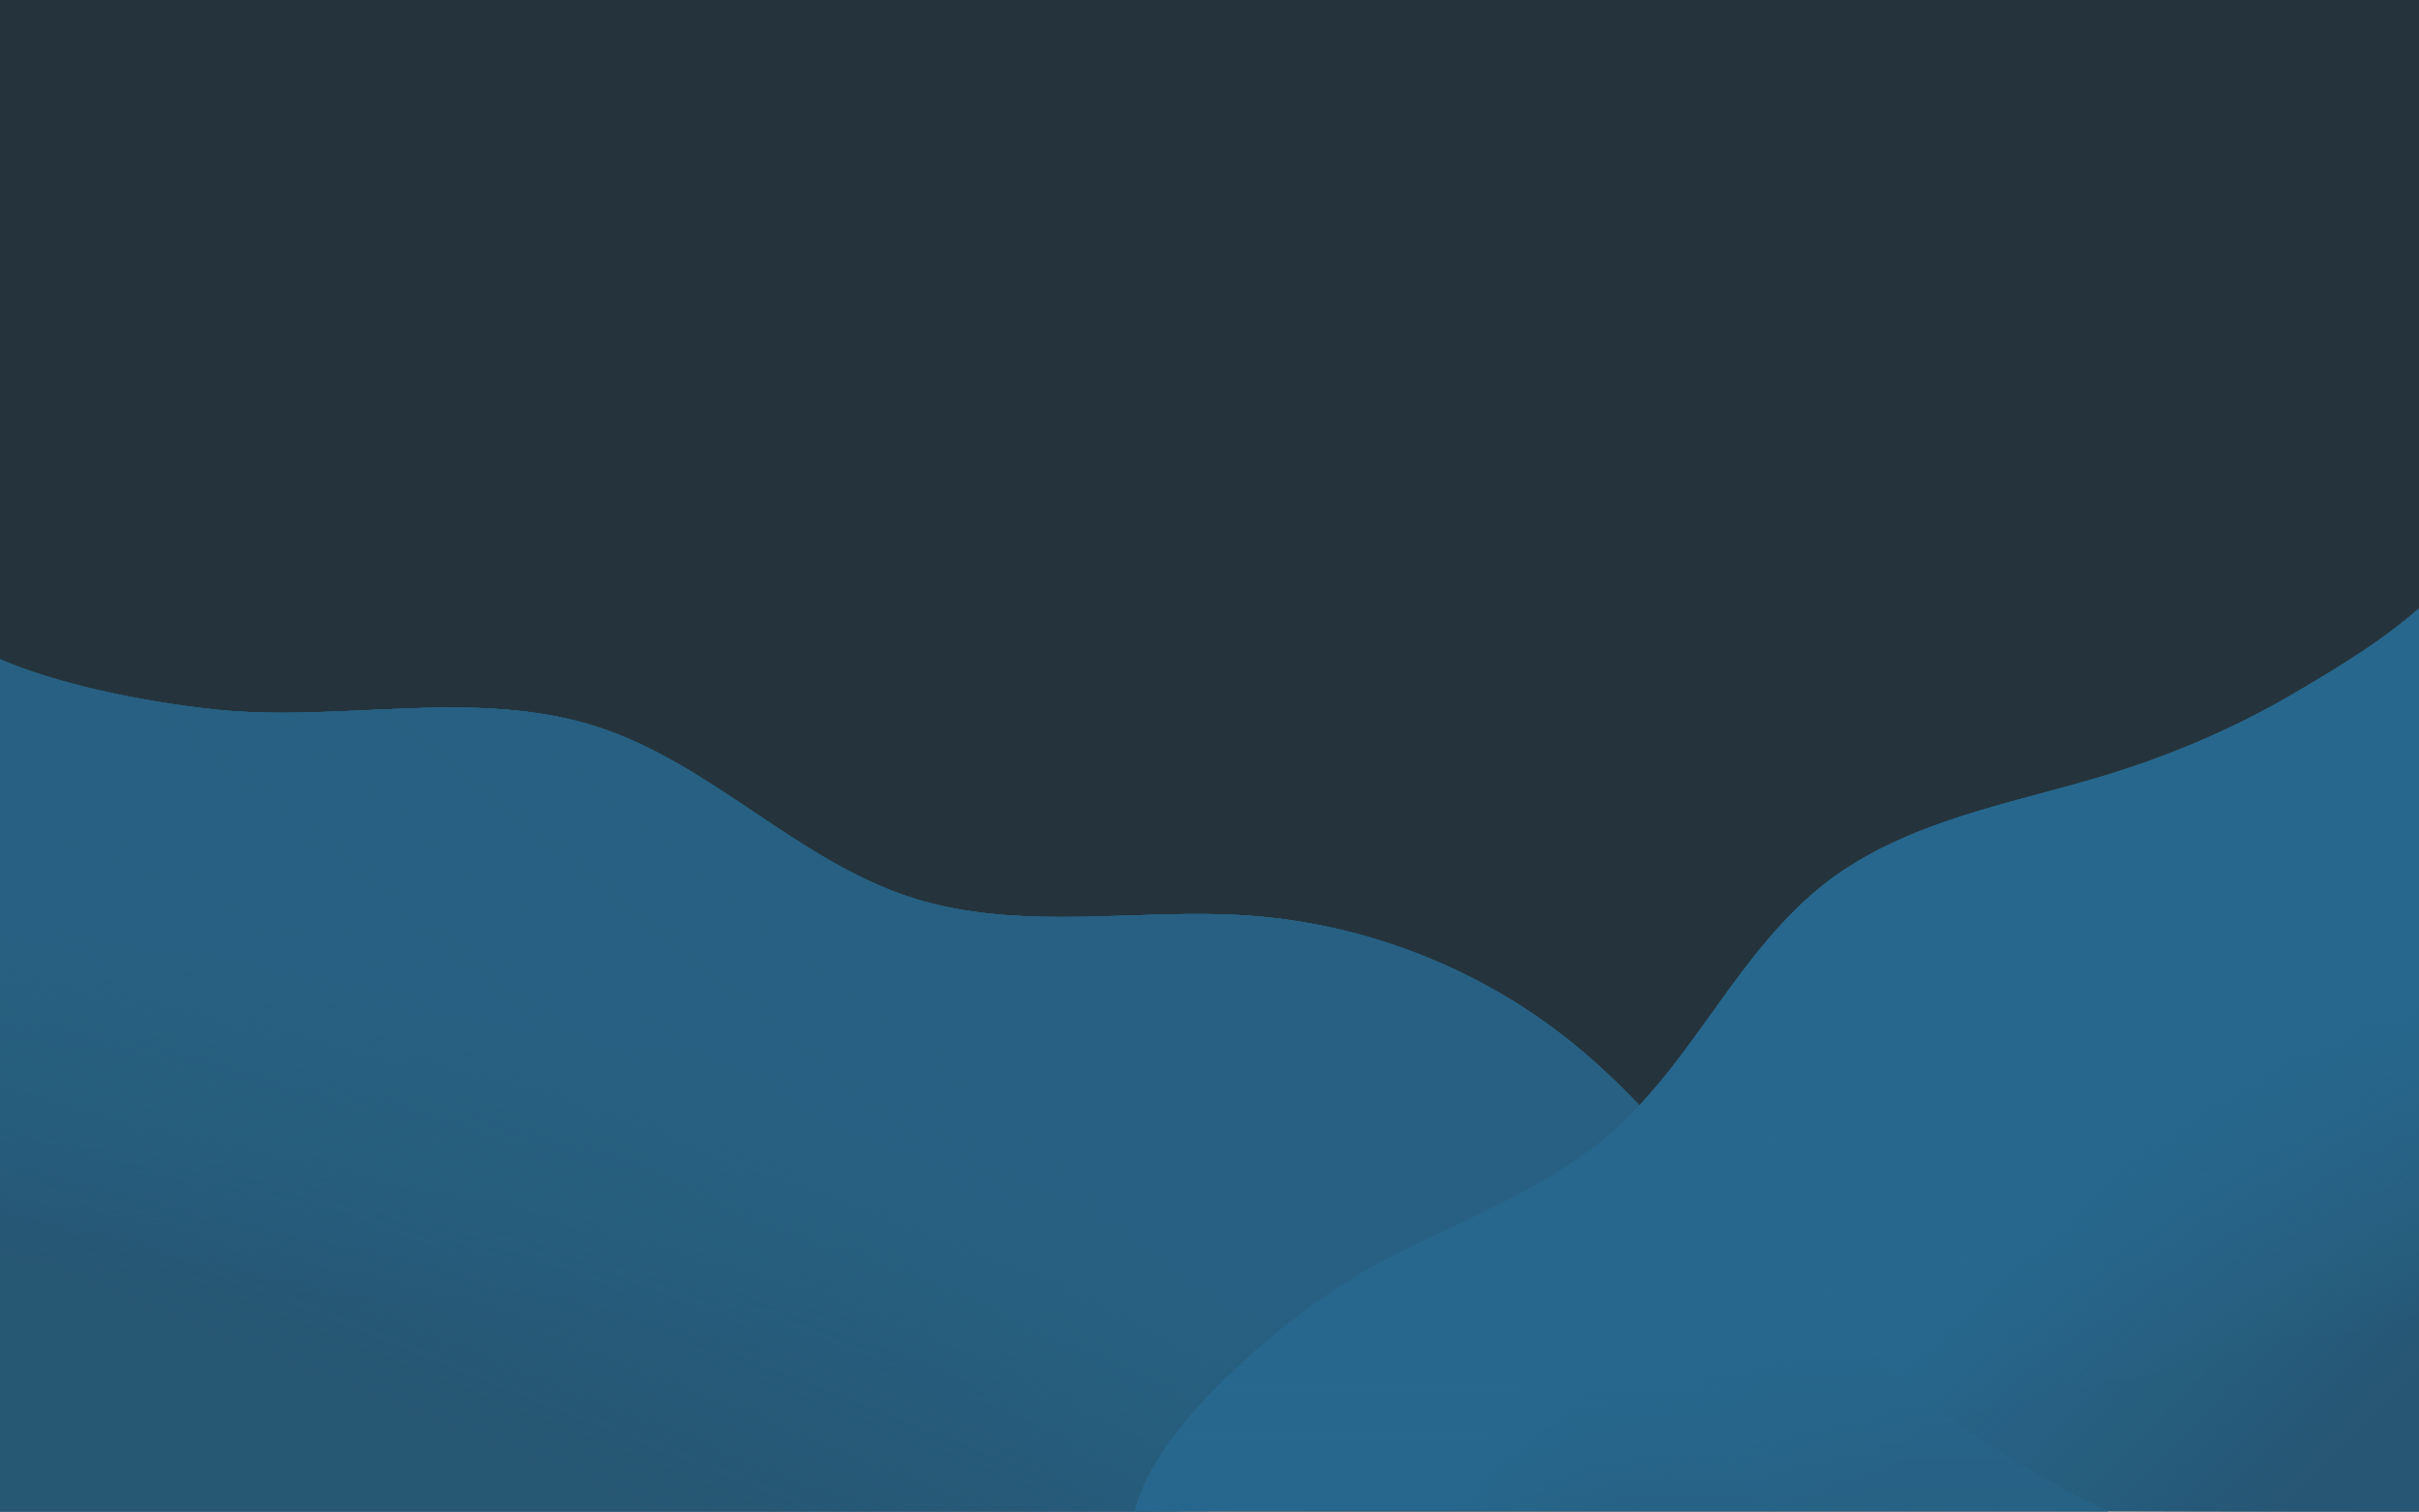
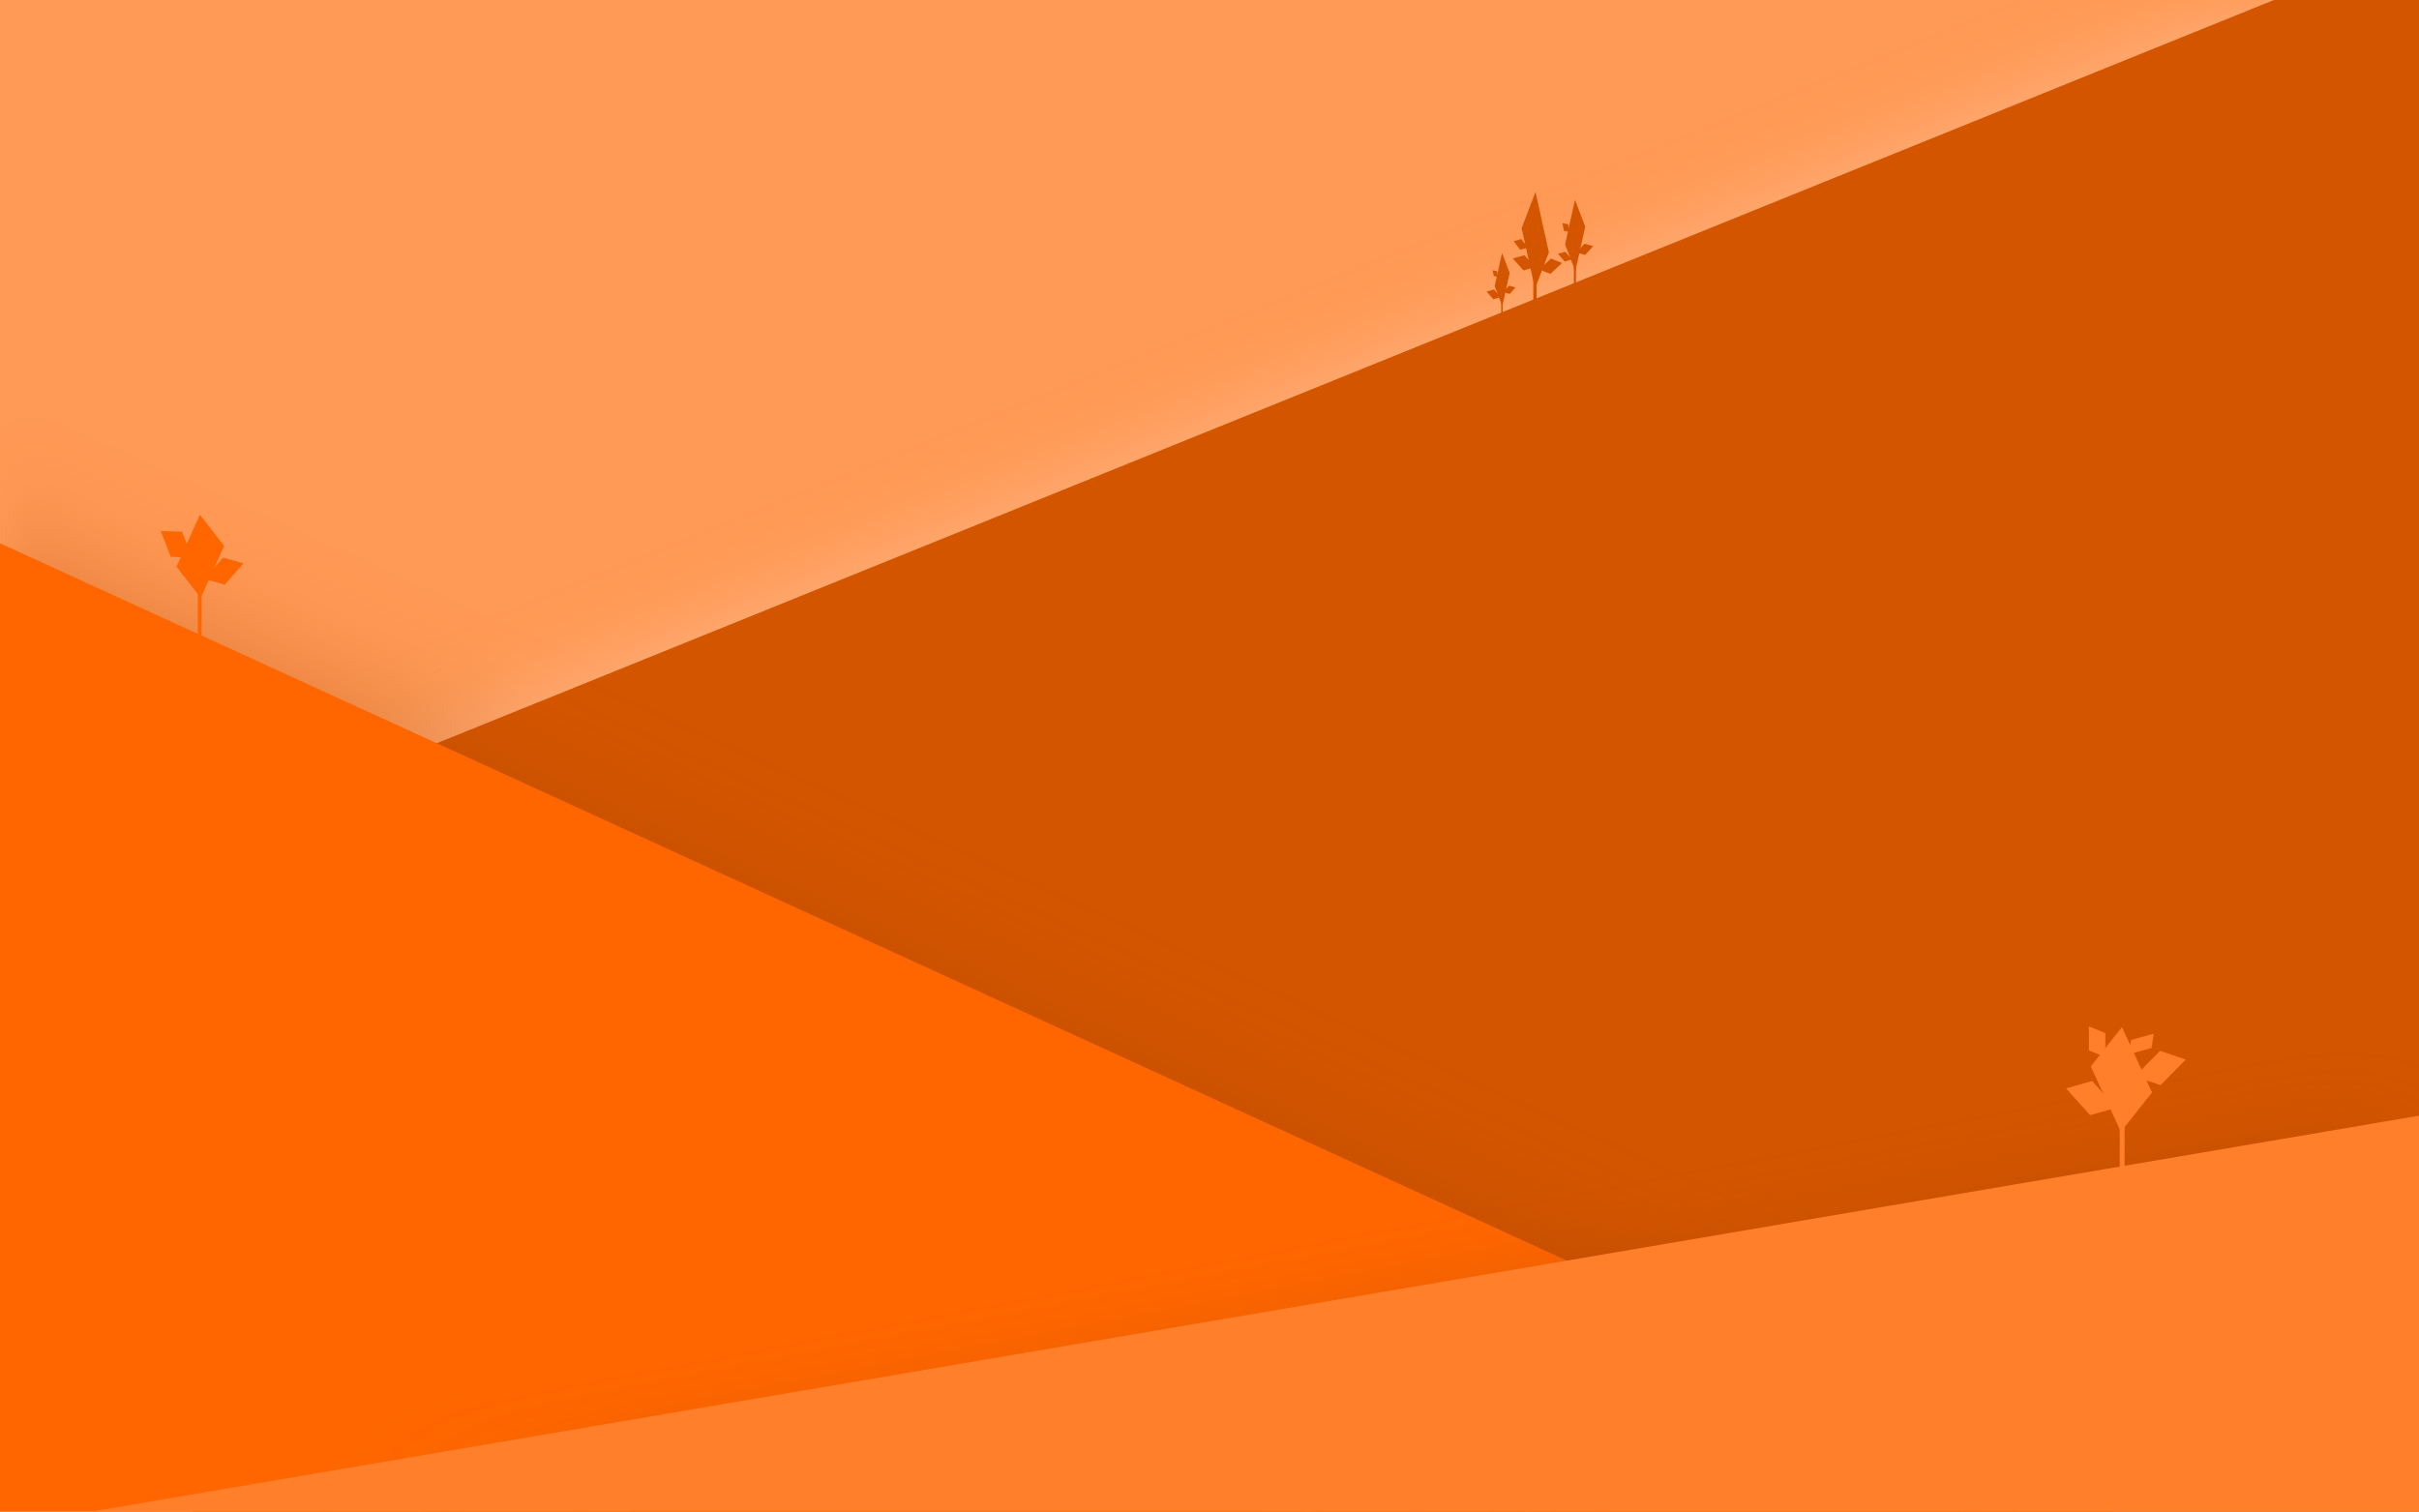
- <svg xmlns="http://www.w3.org/2000/svg" xmlns:xlink="http://www.w3.org/1999/xlink" width="1920" height="1200" viewBox="0 0 1920 1200" version="1.1" id="svg5">
-   <defs id="defs2">
-     <linearGradient id="linearGradient8683">
-       <stop style="stop-color:#276082;stop-opacity:1;" offset="0" id="stop8679" />
-       <stop style="stop-color:#276082;stop-opacity:0.1;" offset="1" id="stop8681" />
-     </linearGradient>
-     <linearGradient id="linearGradient8672">
-       <stop style="stop-color:#276082;stop-opacity:1;" offset="0" id="stop8668" />
-       <stop style="stop-color:#276082;stop-opacity:0;" offset="1" id="stop8670" />
-     </linearGradient>
-     <linearGradient id="linearGradient8656">
-       <stop style="stop-color:#27678d;stop-opacity:1;" offset="0" id="stop8652" />
-       <stop style="stop-color:#27678d;stop-opacity:0.1;" offset="1" id="stop8654" />
-     </linearGradient>
-     <linearGradient id="linearGradient8635">
-       <stop style="stop-color:#27678d;stop-opacity:1;" offset="0" id="stop8631" />
-       <stop style="stop-color:#27678d;stop-opacity:0.1;" offset="1" id="stop8633" />
-     </linearGradient>
-     <linearGradient xlink:href="#linearGradient8635" id="linearGradient8637" x1="1587.9" y1="985.906" x2="1807.235" y2="1199.898" gradientUnits="userSpaceOnUse" />
-     <linearGradient xlink:href="#linearGradient8635" id="linearGradient8642" gradientUnits="userSpaceOnUse" x1="1839.648" y1="782.615" x2="1896.675" y2="1050.508" />
-     <linearGradient xlink:href="#linearGradient8656" id="linearGradient8658" x1="1174.474" y1="1149.806" x2="1416.677" y2="1302.755" gradientUnits="userSpaceOnUse" />
-     <linearGradient xlink:href="#linearGradient8656" id="linearGradient8663" gradientUnits="userSpaceOnUse" x1="1301.24" y1="1048.896" x2="1301.24" y2="1200.007" />
-     <linearGradient xlink:href="#linearGradient8672" id="linearGradient8674" x1="1345.434" y1="1131.321" x2="1229.206" y2="1243.355" gradientUnits="userSpaceOnUse" />
-     <linearGradient xlink:href="#linearGradient8683" id="linearGradient8685" x1="147.646" y1="747.568" x2="113.756" y2="1014.062" gradientUnits="userSpaceOnUse" />
-     <linearGradient xlink:href="#linearGradient8683" id="linearGradient8689" gradientUnits="userSpaceOnUse" x1="665.017" y1="827.822" x2="515.903" y2="1203.847" />
-     <linearGradient xlink:href="#linearGradient8683" id="linearGradient8693" gradientUnits="userSpaceOnUse" x1="1001.497" y1="989.625" x2="841.176" y2="1187.917" />
+ <svg xmlns="http://www.w3.org/2000/svg" width="1920" height="1200" viewBox="0 0 1366 768" preserveAspectRatio="xMidYMid slice" id="svg2" version="1.1">
+   <defs id="defs4">
+     <filter style="color-interpolation-filters:sRGB" id="filter4422" x="-0.034" width="1.068" y="-0.08" height="1.16">
+       <feGaussianBlur stdDeviation="28.987" id="feGaussianBlur4424" />
+     </filter>
  </defs>
-   <g id="layer2">
-     <path id="rect2585" style="display:inline;fill:#25343c;fill-rule:evenodd;fill-opacity:1" d="M 0,0 H 1920 V 1200 H 0 Z" />
-   </g>
-   <g id="layer5">
-     <path style="display:inline;fill:#276082;fill-opacity:1;stroke-width:7.281" d="m 0,523.338 c 44.527,19.548 112.614,33.677 169.117,39.779 50.788,5.485 102.033,1.199 153.08,-0.707 51.048,-1.906 103.134,-1.095 151.742,14.615 45.302,14.641 85.478,41.526 125.016,68.047 39.538,26.521 79.777,53.335 125.137,67.797 42.73,13.623 88.257,15.694 133.1,14.99 44.843,-0.704 89.75,-4.07 134.486,-0.887 92.866,6.608 183.479,42.217 255.92,100.699 68.263,55.109 119.117,128.384 179.486,192.043 70.401,74.236 154.54,135.635 246.593,180.286 H 0 Z" id="path8463" />
-     <g id="g8888">
-       <path id="path8598" style="display:inline;fill:#26536e;fill-opacity:1;stroke-width:7.281" d="M 0,523.338 V 1200 h 900.625 c 17.127,-73.953 134.374,-164.699 186.697,-193.297 64.345,-35.169 136.028,-59.152 191.385,-107.244 7.925,-6.885 15.384,-14.229 22.533,-21.873 -16.939,-17.625 -34.573,-34.519 -53.642,-49.914 -72.441,-58.482 -163.054,-94.091 -255.92,-100.699 -44.736,-3.183 -89.643,0.183 -134.486,0.887 -44.843,0.704 -90.37,-1.367 -133.1,-14.99 C 678.733,698.407 638.493,671.593 598.955,645.072 559.417,618.552 519.241,591.666 473.939,577.025 425.331,561.316 373.245,560.504 322.197,562.41 271.15,564.316 219.905,568.602 169.117,563.117 112.614,557.015 44.527,542.886 0,523.338 Z" />
-       <path id="path8677" style="display:inline;fill:url(#linearGradient8685);fill-opacity:1;stroke-width:7.281" d="M 0,523.338 V 1200 h 900.625 c 17.127,-73.953 134.374,-164.699 186.697,-193.297 64.345,-35.169 136.028,-59.152 191.385,-107.244 7.925,-6.885 15.384,-14.229 22.533,-21.873 -16.939,-17.625 -34.573,-34.519 -53.642,-49.914 -72.441,-58.482 -163.054,-94.091 -255.92,-100.699 -44.736,-3.183 -89.643,0.183 -134.486,0.887 -44.843,0.704 -90.37,-1.367 -133.1,-14.99 C 678.733,698.407 638.493,671.593 598.955,645.072 559.417,618.552 519.241,591.666 473.939,577.025 425.331,561.316 373.245,560.504 322.197,562.41 271.15,564.316 219.905,568.602 169.117,563.117 112.614,557.015 44.527,542.886 0,523.338 Z" />
-       <path id="path8687" style="display:inline;fill:url(#linearGradient8689);fill-opacity:1;stroke-width:7.281" d="M 0,523.338 V 1200 h 900.625 c 17.127,-73.953 134.374,-164.699 186.697,-193.297 64.345,-35.169 136.028,-59.152 191.385,-107.244 7.925,-6.885 15.384,-14.229 22.533,-21.873 -16.939,-17.625 -34.573,-34.519 -53.642,-49.914 -72.441,-58.482 -163.054,-94.091 -255.92,-100.699 -44.736,-3.183 -89.643,0.183 -134.486,0.887 -44.843,0.704 -90.37,-1.367 -133.1,-14.99 C 678.733,698.407 638.493,671.593 598.955,645.072 559.417,618.552 519.241,591.666 473.939,577.025 425.331,561.316 373.245,560.504 322.197,562.41 271.15,564.316 219.905,568.602 169.117,563.117 112.614,557.015 44.527,542.886 0,523.338 Z" />
-       <path id="path8691" style="display:inline;fill:url(#linearGradient8693);fill-opacity:1;stroke-width:7.281" d="M 0,523.338 V 1200 h 900.625 c 17.127,-73.953 134.374,-164.699 186.697,-193.297 64.345,-35.169 136.028,-59.152 191.385,-107.244 7.925,-6.885 15.384,-14.229 22.533,-21.873 -16.939,-17.625 -34.573,-34.519 -53.642,-49.914 -72.441,-58.482 -163.054,-94.091 -255.92,-100.699 -44.736,-3.183 -89.643,0.183 -134.486,0.887 -44.843,0.704 -90.37,-1.367 -133.1,-14.99 C 678.733,698.407 638.493,671.593 598.955,645.072 559.417,618.552 519.241,591.666 473.939,577.025 425.331,561.316 373.245,560.504 322.197,562.41 271.15,564.316 219.905,568.602 169.117,563.117 112.614,557.015 44.527,542.886 0,523.338 Z" />
-     </g>
-   </g>
-   <g id="layer7">
-     <path id="path8460" style="display:inline;fill:#27678d;fill-opacity:1;stroke:none;stroke-width:7.281" d="m 1920,483.033 c -29.908,26.244 -63.019,46.101 -97.269,66.354 -46.676,27.599 -96.81,49.22 -148.611,65.25 -38.365,11.872 -77.632,20.695 -115.891,32.906 -38.258,12.212 -75.889,28.059 -107.801,52.441 -34.972,26.72 -61.696,62.571 -87.367,98.32 -25.671,35.749 -51.129,72.29 -84.353,101.154 -55.356,48.092 -127.039,72.075 -191.385,107.244 -52.323,28.598 -169.57,119.343 -186.697,193.297 336.462,-2.442 709.183,0.219 1019.375,0 z" />
-     <g id="g8647">
-       <path id="path8466" style="display:inline;fill:#26536e;fill-opacity:1;stroke:none;stroke-width:7.281" d="M 1920 483.033 C 1890.092 509.277 1856.981 529.135 1822.73 549.387 C 1776.054 576.986 1725.921 598.606 1674.119 614.637 C 1635.754 626.509 1596.487 635.331 1558.228 647.543 C 1519.97 659.755 1482.339 675.602 1450.428 699.984 C 1415.456 726.705 1388.732 762.556 1363.061 798.305 C 1343.513 825.526 1324.064 853.185 1301.24 877.586 C 1344.938 923.052 1383.579 973.84 1427.084 1019.715 C 1497.278 1093.733 1581.14 1154.97 1672.875 1199.588 C 1755.706 1199.765 1843.319 1200.054 1920 1200 L 1920 483.033 z " />
-       <path id="path8605" style="display:inline;fill:url(#linearGradient8637);fill-opacity:1;stroke:none;stroke-width:7.281" d="M 1920 483.033 C 1890.092 509.277 1856.981 529.135 1822.73 549.387 C 1776.054 576.986 1725.921 598.606 1674.119 614.637 C 1635.754 626.509 1596.487 635.331 1558.228 647.543 C 1519.97 659.755 1482.339 675.602 1450.428 699.984 C 1415.456 726.705 1388.732 762.556 1363.061 798.305 C 1343.513 825.526 1324.064 853.185 1301.24 877.586 C 1344.938 923.052 1383.579 973.84 1427.084 1019.715 C 1497.278 1093.733 1581.14 1154.97 1672.875 1199.588 C 1755.706 1199.765 1843.319 1200.054 1920 1200 L 1920 483.033 z " />
-       <path id="path8639" style="display:inline;fill:url(#linearGradient8642);fill-opacity:1;stroke:none;stroke-width:7.281" d="M 1920 483.033 C 1890.092 509.277 1856.981 529.135 1822.73 549.387 C 1776.054 576.986 1725.921 598.606 1674.119 614.637 C 1635.754 626.509 1596.487 635.331 1558.228 647.543 C 1519.97 659.755 1482.339 675.602 1450.428 699.984 C 1415.456 726.705 1388.732 762.556 1363.061 798.305 C 1343.513 825.526 1324.064 853.185 1301.24 877.586 C 1344.938 923.052 1383.579 973.84 1427.084 1019.715 C 1497.278 1093.733 1581.14 1154.97 1672.875 1199.588 C 1755.706 1199.765 1843.319 1200.054 1920 1200 L 1920 483.033 z " />
-     </g>
-     <g id="g8882">
-       <path id="path8592" style="display:inline;fill:#26536e;fill-opacity:1;stroke:none;stroke-width:7.281" d="M 1301.24 877.586 C 1294.091 885.23 1286.632 892.574 1278.707 899.459 C 1223.351 947.551 1151.668 971.534 1087.322 1006.703 C 1034.999 1035.301 917.752 1126.047 900.625 1200 C 1153.911 1198.162 1420.637 1199.048 1672.875 1199.588 C 1581.14 1154.97 1497.278 1093.733 1427.084 1019.715 C 1383.579 973.84 1344.938 923.052 1301.24 877.586 z " />
-       <path id="path8665" style="display:inline;fill:url(#linearGradient8674);fill-opacity:1;stroke:none;stroke-width:7.281" d="M 1301.24 877.586 C 1294.091 885.23 1286.632 892.574 1278.707 899.459 C 1223.351 947.551 1151.668 971.534 1087.322 1006.703 C 1034.999 1035.301 917.752 1126.047 900.625 1200 C 1153.911 1198.162 1420.637 1199.048 1672.875 1199.588 C 1581.14 1154.97 1497.278 1093.733 1427.084 1019.715 C 1383.579 973.84 1344.938 923.052 1301.24 877.586 z " />
-       <path id="path8649" style="display:inline;fill:url(#linearGradient8658);fill-opacity:1;stroke:none;stroke-width:7.281" d="M 1301.24 877.586 C 1294.091 885.23 1286.632 892.574 1278.707 899.459 C 1223.351 947.551 1151.668 971.534 1087.322 1006.703 C 1034.999 1035.301 917.752 1126.047 900.625 1200 C 1153.911 1198.162 1420.637 1199.048 1672.875 1199.588 C 1581.14 1154.97 1497.278 1093.733 1427.084 1019.715 C 1383.579 973.84 1344.938 923.052 1301.24 877.586 z " />
-       <path id="path8660" style="display:inline;fill:url(#linearGradient8663);fill-opacity:1;stroke:none;stroke-width:7.281" d="m 1301.24,877.586 c -7.149,7.644 -14.608,14.988 -22.533,21.873 -55.356,48.092 -127.04,72.075 -191.385,107.244 -52.323,28.598 -169.57,119.344 -186.697,193.297 253.286,-1.838 520.012,-0.952 772.25,-0.412 -45.868,-22.309 -89.767,-48.773 -130.973,-78.912 -41.207,-30.139 -78.339,-78.84 -113.436,-115.849 -43.505,-45.875 -77.56,-84.602 -127.225,-127.242 z" />
+   <g id="layer1">
+     <rect x="-1000" y="-1000" width="4000" height="4000" style="fill:#ff9955" id="bg-fill" />
+     <g id="g4451" transform="translate(1577.143,4.2091)">
+       <rect y="-4.209" x="-1577.143" height="768" width="1366" id="rect4249" style="opacity:1;fill:#ff9955;stroke:none" />
+       <rect transform="matrix(0.9272692,-0.3743953,0.3743953,0.9272692,-85.39307,-270.7852)" style="opacity:1;fill:#ffccaa;fill-opacity:0.5;stroke:none;filter:url(#filter4422)" id="rect4404" width="2166" height="60.893" x="-1951.429" y="147.219" />
+       <rect transform="matrix(0.9269769,-0.3751185,0.3981051,0.9173398,0,0)" style="opacity:1;fill:#d45500;stroke:none" id="rect4167" width="1604.627" height="869.883" x="-1599.155" y="-136.537" />
+       <rect y="147.219" x="-1951.429" height="60.893" width="2166" id="rect4426" style="opacity:1;fill:#aa4400;fill-opacity:0.5;stroke:none;filter:url(#filter4422)" transform="matrix(0.9115589,0.4111696,-0.4111696,0.9115589,-119.4683,751.3559)" />
+       <rect transform="matrix(0.9092062,0.416346,-0.416346,0.9092062,0,0)" style="opacity:1;fill:#ff6600;stroke:none" id="rect4157" width="1366" height="768" x="-1388.343" y="875.215" />
+       <rect transform="matrix(0.9821536,-0.1880807,0.1880807,0.9821536,52.5147,355.5503)" style="opacity:1;fill:#aa4400;fill-opacity:0.5;stroke:none;filter:url(#filter4422)" id="rect4449" width="2166" height="60.893" x="-1951.429" y="147.219" />
+       <rect y="507.947" x="-1646.809" height="869.883" width="1604.627" id="rect4159" style="opacity:1;fill:#ff7f2a;stroke:none" transform="matrix(0.9858366,-0.1677089,0.1922269,0.9813505,0,0)" />
+       <rect y="288.579" x="-1408.043" height="33.27" width="1.93" id="rect4169" style="opacity:1;fill:#ff6600;stroke:none" />
+       <rect transform="matrix(0.6127814,0.7902525,-0.410449,0.9118835,0,0)" y="1437.537" x="-1333.197" height="28.975" width="20.105" id="rect4171" style="opacity:1;fill:#ff6600;stroke:none" />
+       <rect style="opacity:1;fill:#ff6600;stroke:none" id="rect4173" width="10.751" height="14.431" x="-954.885" y="-738.361" transform="matrix(0.9607783,0.2773175,0.6599615,-0.7512994,0,0)" />
+       <rect transform="matrix(-0.9995405,-0.03031221,-0.3607622,-0.9326578,0,0)" y="-349.179" x="1537.671" height="14.075" width="10.826" id="rect4175" style="opacity:1;fill:#ff6600;stroke:none" />
+       <g transform="matrix(0.6697099,0,0,0.6697099,-211.2505,209.7465)" id="g4266">
+         <rect y="518.483" x="325.576" height="52.036" width="3.702" id="rect4177" style="opacity:1;fill:#ff7f2a;stroke:none" transform="scale(-1,1)" />
+         <rect transform="matrix(-0.6213485,0.7835343,0.4181435,0.908381,0,0)" y="32.554" x="549.131" height="54.546" width="38.027" id="rect4179" style="opacity:1;fill:#ff7f2a;stroke:none" />
+         <rect style="opacity:1;fill:#ff7f2a;stroke:none" id="rect4181" width="20.583" height="27.332" x="663.11" y="-458.24" transform="matrix(-0.9624025,0.2716272,-0.6682842,-0.743906,0,0)" />
+         <rect transform="matrix(0.946921,0.3214663,0.7016014,-0.7125696,0,0)" y="-636.454" x="135.958" height="27.269" width="20.566" id="rect4183" style="opacity:1;fill:#ff7f2a;stroke:none" />
+         <rect transform="matrix(-0.9271,-0.374814,0.00109685,-0.9999994,0,0)" y="-619.804" x="366.224" height="18.242" width="13.429" id="rect4185" style="opacity:1;fill:#ff7f2a;stroke:none" />
+         <rect transform="matrix(0.1470276,-0.9891324,0.9634704,-0.267815,0,0)" y="-271.661" x="-412.111" height="17.88" width="10.938" id="rect4189" style="opacity:1;fill:#ff7f2a;stroke:none" />
+       </g>
+       <g transform="matrix(0.7030583,0,0,0.7030583,-216.4308,45.03226)" id="g4338">
+         <rect transform="scale(-1,1)" style="opacity:1;fill:#d45500;stroke:none" id="rect4276" width="2.465" height="22.093" x="727.554" y="129.815" />
+         <rect style="opacity:1;fill:#d45500;stroke:none" id="rect4278" width="28.113" height="44.734" x="1318.61" y="-1191.39" transform="matrix(-0.3568255,0.9341711,0.2164655,0.9762903,0,0)" />
+         <rect transform="matrix(-0.9624025,0.2716272,-0.6682842,-0.743906,0,0)" y="88.603" x="695.591" height="11.604" width="8.739" id="rect4280" style="opacity:1;fill:#d45500;stroke:none" />
+         <rect style="opacity:1;fill:#d45500;stroke:none" id="rect4282" width="8.732" height="11.577" x="-447.518" y="-421.611" transform="matrix(0.9318427,0.3628625,0.7323064,-0.6809753,0,0)" />
+         <rect style="opacity:1;fill:#d45500;stroke:none" id="rect4284" width="5.701" height="7.745" x="699.963" y="97.659" transform="matrix(-0.9638607,0.2664068,-0.6073832,-0.794409,0,0)" />
+         <rect y="119.525" x="-700.688" height="18.454" width="1.52" id="rect4294" style="opacity:1;fill:#d45500;stroke:none" />
+         <rect transform="matrix(0.3573995,0.9339516,-0.2168459,0.9762059,0,0)" y="1233.608" x="-1209.78" height="33.03" width="20.761" id="rect4296" style="opacity:1;fill:#d45500;stroke:none" />
+         <rect style="opacity:1;fill:#d45500;stroke:none" id="rect4298" width="6.463" height="8.574" x="-495.202" y="-331.959" transform="matrix(0.9625331,0.271164,0.6689654,-0.7432936,0,0)" />
+         <rect transform="matrix(-0.9837938,-0.1793035,-0.2027669,-0.979227,0,0)" y="-239.695" x="764.699" height="5.722" width="4.216" id="rect4302" style="opacity:1;fill:#d45500;stroke:none" />
+         <g id="g4310" transform="matrix(0.7431981,0,0,0.7431981,-232.4432,57.52694)">
+           <rect y="119.525" x="-700.688" height="18.454" width="1.52" id="rect4312" style="opacity:1;fill:#d45500;stroke:none" />
+           <rect transform="matrix(0.3573995,0.9339516,-0.2168459,0.9762059,0,0)" y="1233.608" x="-1209.78" height="33.03" width="20.761" id="rect4314" style="opacity:1;fill:#d45500;stroke:none" />
+           <rect style="opacity:1;fill:#d45500;stroke:none" id="rect4316" width="6.463" height="8.574" x="-495.202" y="-331.959" transform="matrix(0.9625331,0.271164,0.6689654,-0.7432936,0,0)" />
+           <rect transform="matrix(-0.9837938,-0.1793035,-0.2027669,-0.979227,0,0)" y="-239.695" x="764.699" height="5.722" width="4.216" id="rect4318" style="opacity:1;fill:#d45500;stroke:none" />
+         </g>
+         <rect style="opacity:1;fill:#d45500;stroke:none" id="rect4334" width="5.538" height="7.418" x="668.683" y="89.677" transform="matrix(-0.961106,0.2761798,-0.6616189,-0.7498403,0,0)" />
+         <rect transform="matrix(-0.961106,0.2761798,-0.6616189,-0.7498403,0,0)" y="76.41" x="731.418" height="7.418" width="5.538" id="rect4336" style="opacity:1;fill:#d45500;stroke:none" />
+       </g>
    </g>
  </g>
</svg>
